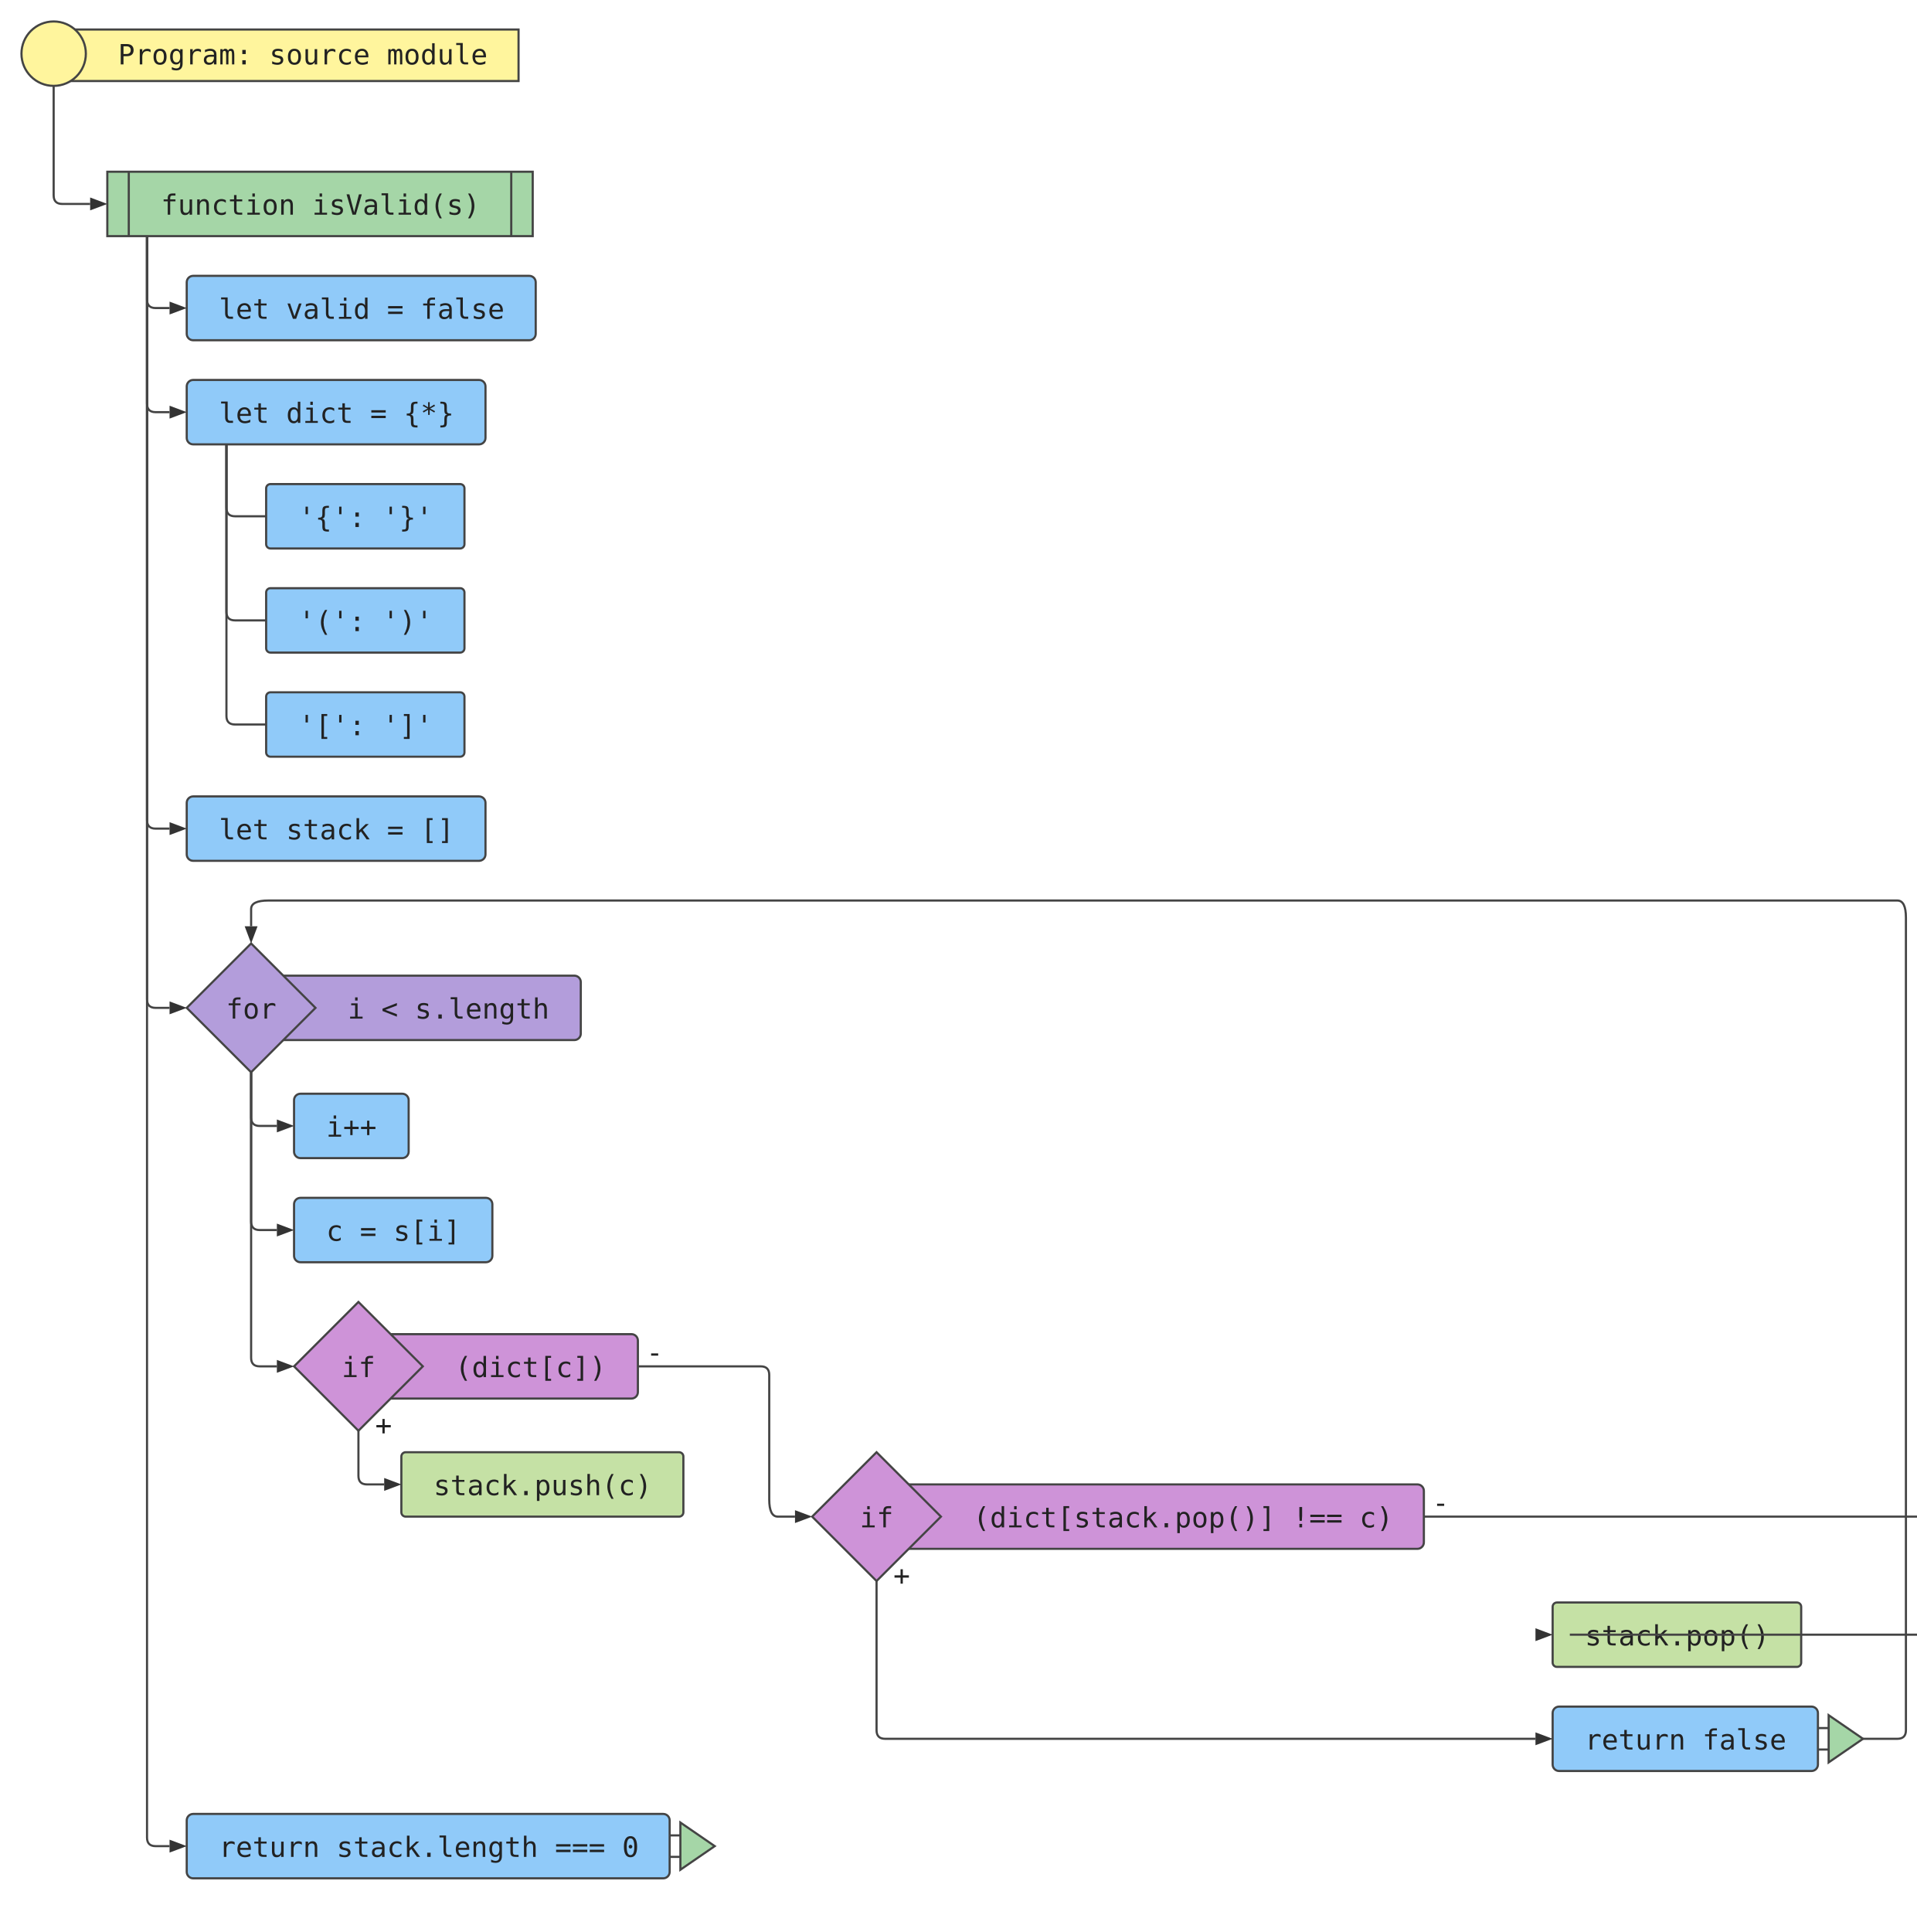
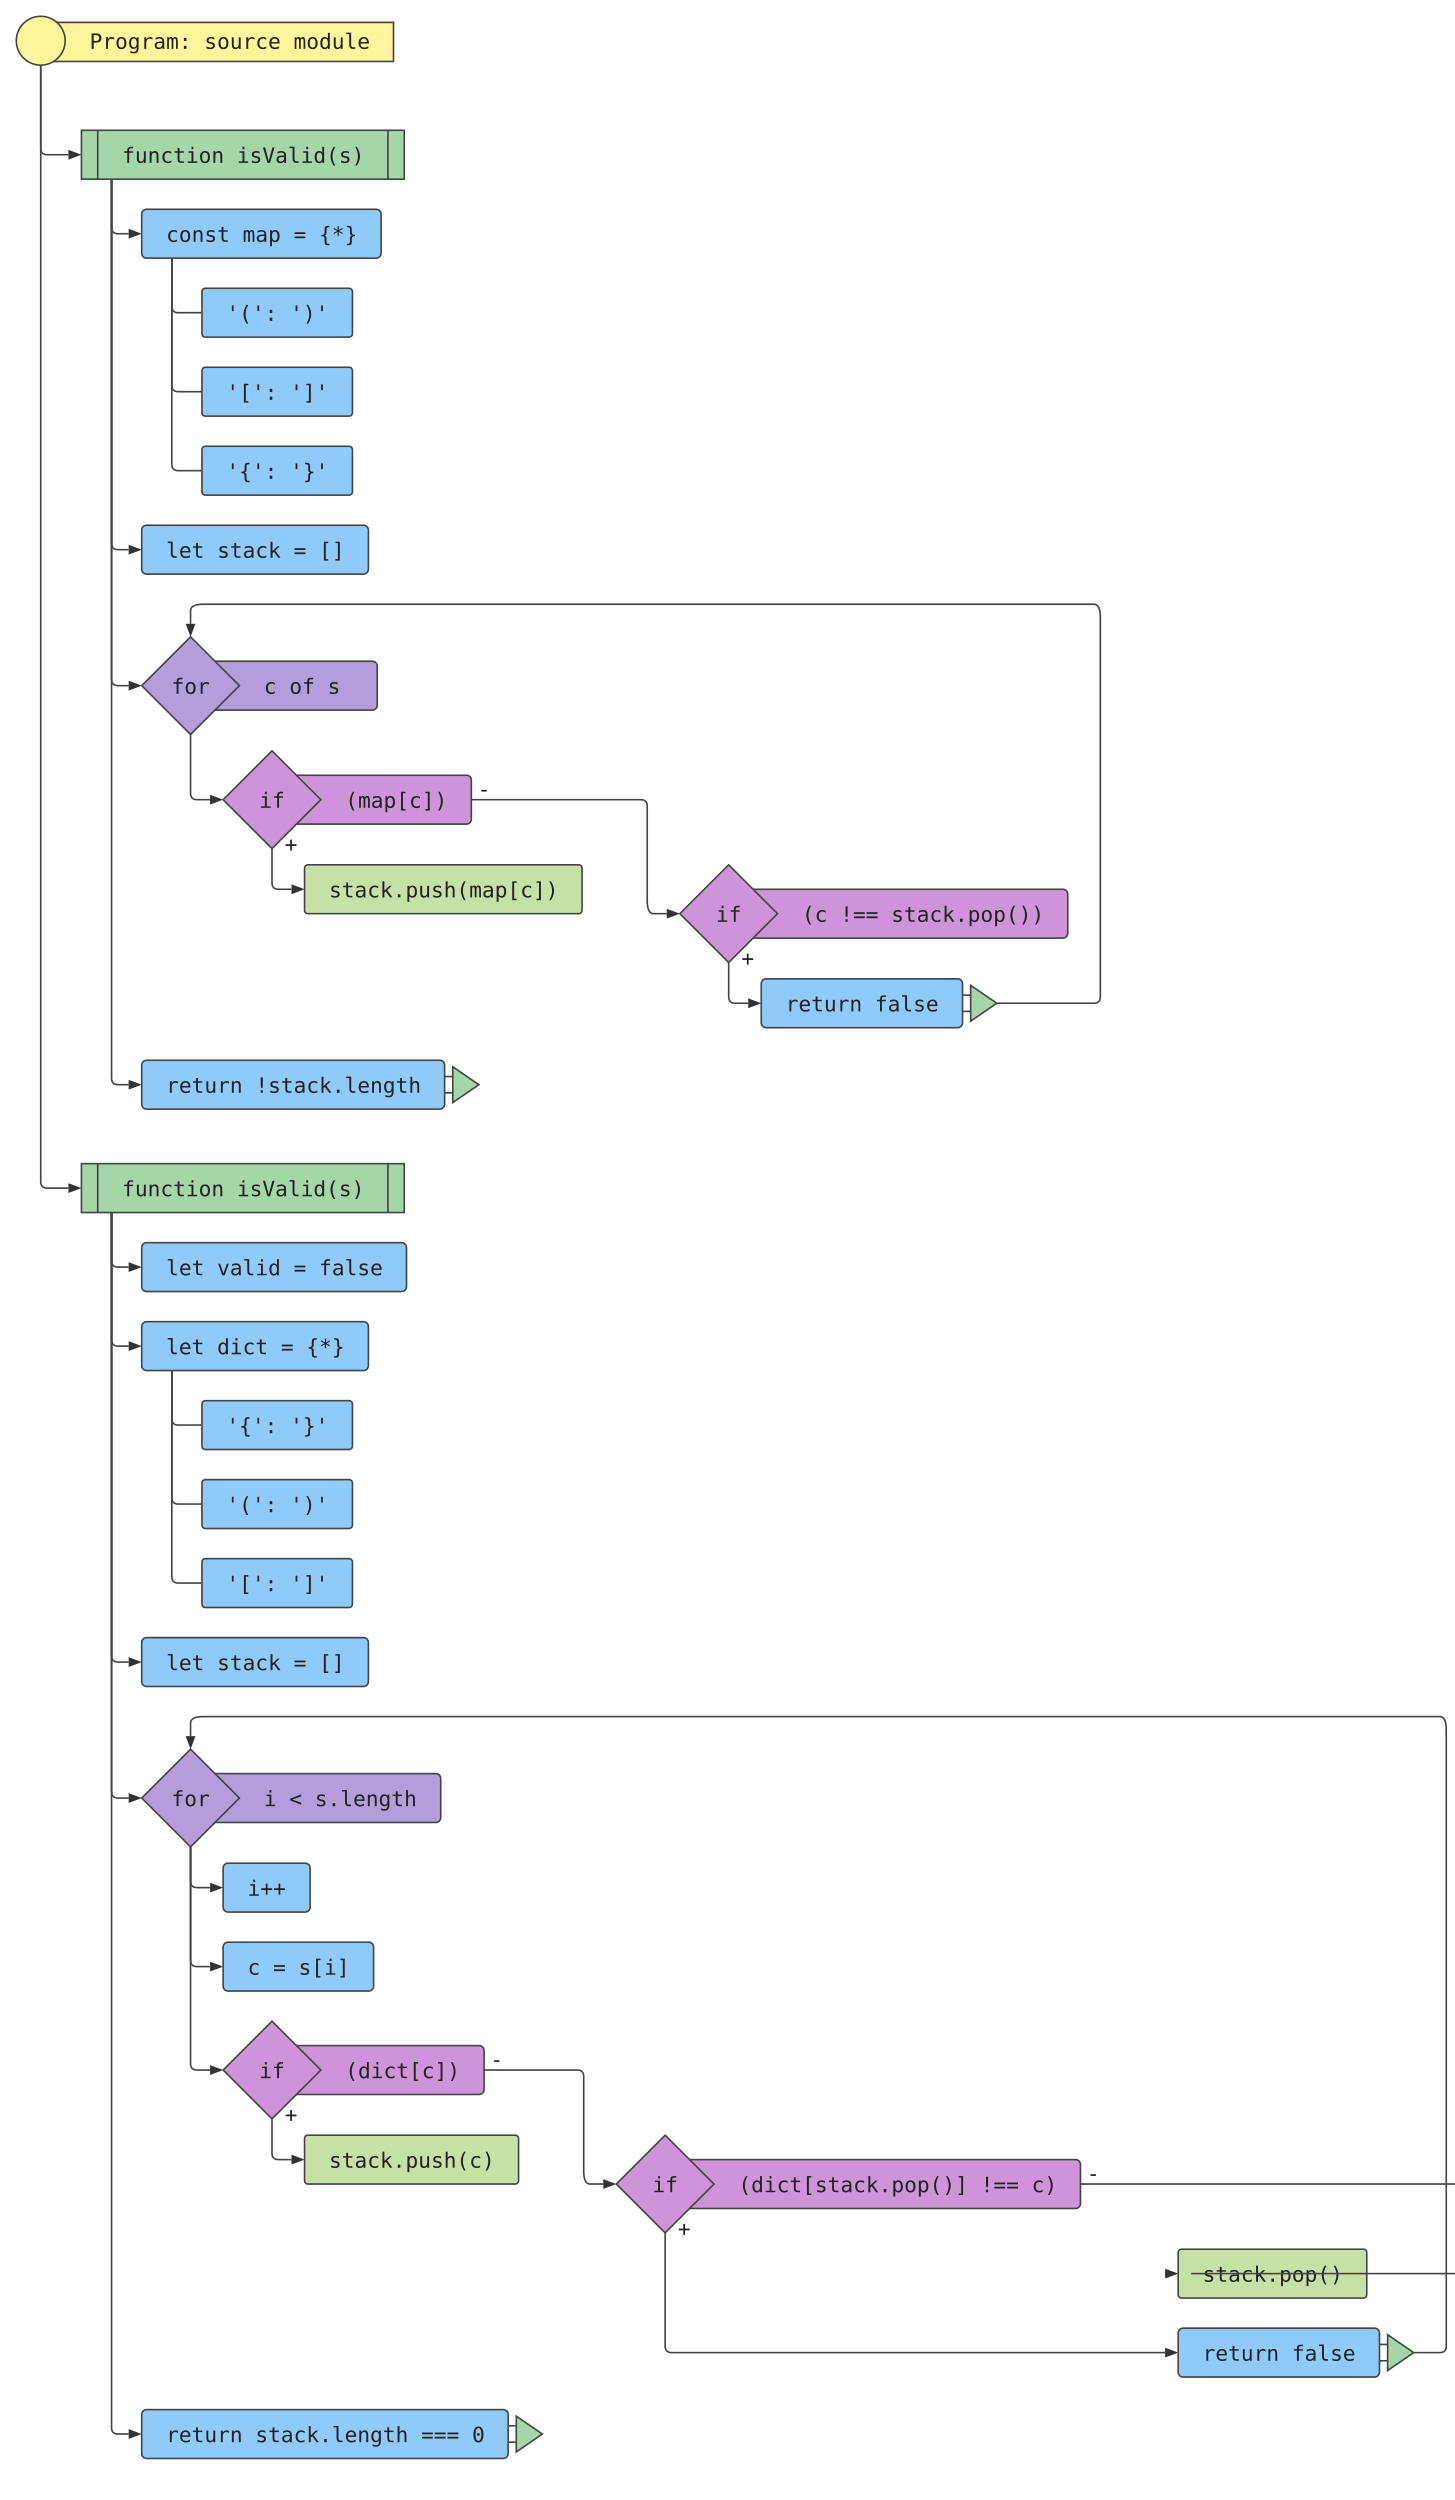
- <svg xmlns="http://www.w3.org/2000/svg" width="893" height="900">
+ <svg xmlns="http://www.w3.org/2000/svg" width="893" height="1535">
  <g>
    <rect x="50" y="80" width="198.2" height="30" style="fill:#a5d6a7; stroke:#444; stroke-width:1" />
    <line x1="60" y1="80" x2="60" y2="110" style="fill:#a5d6a7; stroke:#444; stroke-width:1" />
    <line x1="238.2" y1="80" x2="238.2" y2="110" style="fill:#a5d6a7; stroke:#444; stroke-width:1" />
    <text x="75" y="100" font-family="monospace" font-size="13" fill="#222">
      <tspan x="75" y="100">function isValid(s)</tspan>
    </text>
  </g>
  <g>
-     <rect x="87" y="128.5" width="162.6" height="30" rx="3" ry="3" style="fill:#90caf9; stroke:#444; stroke-width:1" />
+     <rect x="87" y="128.5" width="147" height="30" rx="3" ry="3" style="fill:#90caf9; stroke:#444; stroke-width:1" />
    <text x="102" y="148.5" font-family="monospace" font-size="13" fill="#222">
-       <tspan x="102" y="148.5">let valid = false</tspan>
-     </text>
-   </g>
-   <g>
-     <rect x="87" y="177" width="139.2" height="30" rx="3" ry="3" style="fill:#90caf9; stroke:#444; stroke-width:1" />
-     <text x="102" y="197" font-family="monospace" font-size="13" fill="#222">
-       <tspan x="102" y="197">let dict = {*}</tspan>
+       <tspan x="102" y="148.5">const map = {*}</tspan>
+     </text>
+   </g>
+   <g>
+     <rect x="124" y="177" width="92.4" height="30" rx="2" ry="2" style="fill:#90caf9; stroke:#444; stroke-width:1" />
+     <text x="139" y="197" font-family="monospace" font-size="13" fill="#222">
+       <tspan x="139" y="197">'(': ')'</tspan>
    </text>
  </g>
  <g>
    <rect x="124" y="225.5" width="92.4" height="30" rx="2" ry="2" style="fill:#90caf9; stroke:#444; stroke-width:1" />
    <text x="139" y="245.5" font-family="monospace" font-size="13" fill="#222">
-       <tspan x="139" y="245.5">'{': '}'</tspan>
+       <tspan x="139" y="245.5">'[': ']'</tspan>
    </text>
  </g>
  <g>
    <rect x="124" y="274" width="92.4" height="30" rx="2" ry="2" style="fill:#90caf9; stroke:#444; stroke-width:1" />
    <text x="139" y="294" font-family="monospace" font-size="13" fill="#222">
-       <tspan x="139" y="294">'(': ')'</tspan>
-     </text>
-   </g>
-   <g>
-     <rect x="124" y="322.5" width="92.4" height="30" rx="2" ry="2" style="fill:#90caf9; stroke:#444; stroke-width:1" />
-     <text x="139" y="342.5" font-family="monospace" font-size="13" fill="#222">
-       <tspan x="139" y="342.5">'[': ']'</tspan>
-     </text>
-   </g>
-   <g>
-     <rect x="87" y="371" width="139.2" height="30" rx="3" ry="3" style="fill:#90caf9; stroke:#444; stroke-width:1" />
-     <text x="102" y="391" font-family="monospace" font-size="13" fill="#222">
-       <tspan x="102" y="391">let stack = []</tspan>
-     </text>
-   </g>
-   <g>
-     <rect x="117" y="454.5" width="153.6" height="30" rx="3" ry="3" style="fill:#b39ddb; stroke:#444; stroke-width:1" />
-     <polygon points="87,469.5 117,439.5 147,469.5 117,499.5" style="fill:#b39ddb; stroke:#444; stroke-width:1" />
-     <text x="162" y="474.5" font-family="monospace" font-size="13" fill="#222">
-       <tspan x="162" y="474.5">i &lt; s.length</tspan>
-     </text>
-     <text x="105.3" y="474.5" font-family="monospace" font-size="13" fill="#222">for</text>
-   </g>
-   <g>
-     <rect x="137" y="509.5" width="53.4" height="30" rx="3" ry="3" style="fill:#90caf9; stroke:#444; stroke-width:1" />
-     <text x="152" y="529.5" font-family="monospace" font-size="13" fill="#222">
-       <tspan x="152" y="529.5">i++</tspan>
-     </text>
-   </g>
-   <g>
-     <rect x="137" y="558" width="92.4" height="30" rx="3" ry="3" style="fill:#90caf9; stroke:#444; stroke-width:1" />
-     <text x="152" y="578" font-family="monospace" font-size="13" fill="#222">
-       <tspan x="152" y="578">c = s[i]</tspan>
-     </text>
-   </g>
-   <g>
-     <rect x="167" y="621.5" width="130.2" height="30" rx="3" ry="3" style="fill:#ce93d8; stroke:#444; stroke-width:1" />
-     <polygon points="137,636.5 167,606.5 197,636.5 167,666.5" style="fill:#ce93d8; stroke:#444; stroke-width:1" />
-     <text x="212" y="641.5" font-family="monospace" font-size="13" fill="#222">
-       <tspan x="212" y="641.5">(dict[c])</tspan>
-     </text>
-     <text x="159.2" y="641.5" font-family="monospace" font-size="13" fill="#222">if</text>
-     <text x="174.8" y="668.45" font-family="monospace" font-size="13" fill="#222">+</text>
-     <text x="301.1" y="634.55" font-family="monospace" font-size="13" fill="#222">-</text>
-   </g>
-   <g>
-     <rect x="187" y="676.5" width="131.4" height="30" rx="2" ry="2" style="fill:#C5E1A5; stroke:#444; stroke-width:1" />
-     <text x="202" y="696.5" font-family="monospace" font-size="13" fill="#222">
-       <tspan x="202" y="696.5">stack.push(c)</tspan>
-     </text>
-   </g>
-   <g>
-     <rect x="408.4" y="691.5" width="255" height="30" rx="3" ry="3" style="fill:#ce93d8; stroke:#444; stroke-width:1" />
-     <polygon points="378.4,706.5 408.4,676.5 438.4,706.5 408.4,736.5" style="fill:#ce93d8; stroke:#444; stroke-width:1" />
-     <text x="453.4" y="711.5" font-family="monospace" font-size="13" fill="#222">
-       <tspan x="453.4" y="711.5">(dict[stack.pop()] !== c)</tspan>
-     </text>
-     <text x="400.6" y="711.5" font-family="monospace" font-size="13" fill="#222">if</text>
-     <text x="416.2" y="738.45" font-family="monospace" font-size="13" fill="#222">+</text>
-     <text x="667.3" y="704.55" font-family="monospace" font-size="13" fill="#222">-</text>
-   </g>
-   <g>
-     <rect x="723.4" y="746.5" width="115.8" height="30" rx="2" ry="2" style="fill:#C5E1A5; stroke:#444; stroke-width:1" />
-     <text x="738.4" y="766.5" font-family="monospace" font-size="13" fill="#222">
-       <tspan x="738.4" y="766.5">stack.pop()</tspan>
-     </text>
-   </g>
-   <g>
-     <rect x="723.4" y="795" width="123.6" height="30" rx="3" ry="3" style="fill:#90caf9; stroke:#444; stroke-width:1" />
-     <line x1="847" y1="805" x2="852" y2="805" style="fill:#a5d6a7; stroke:#444; stroke-width:1" />
-     <line x1="847" y1="815" x2="852" y2="815" style="fill:#a5d6a7; stroke:#444; stroke-width:1" />
-     <path d="M852, 799 L868, 810 L852, 821 Z" fill="#a5d6a7" stroke="#444" stroke-width="1" />
-     <text x="738.4" y="815" font-family="monospace" font-size="13" fill="#222">
-       <tspan x="738.4" y="815">return false</tspan>
-     </text>
-   </g>
-   <g>
-     <rect x="87" y="845" width="225" height="30" rx="3" ry="3" style="fill:#90caf9; stroke:#444; stroke-width:1" />
-     <line x1="312" y1="855" x2="317" y2="855" style="fill:#a5d6a7; stroke:#444; stroke-width:1" />
-     <line x1="312" y1="865" x2="317" y2="865" style="fill:#a5d6a7; stroke:#444; stroke-width:1" />
-     <path d="M317, 849 L333, 860 L317, 871 Z" fill="#a5d6a7" stroke="#444" stroke-width="1" />
-     <text x="102" y="865" font-family="monospace" font-size="13" fill="#222">
-       <tspan x="102" y="865">return stack.length === 0</tspan>
+       <tspan x="139" y="294">'{': '}'</tspan>
+     </text>
+   </g>
+   <g>
+     <rect x="87" y="322.5" width="139.2" height="30" rx="3" ry="3" style="fill:#90caf9; stroke:#444; stroke-width:1" />
+     <text x="102" y="342.5" font-family="monospace" font-size="13" fill="#222">
+       <tspan x="102" y="342.5">let stack = []</tspan>
+     </text>
+   </g>
+   <g>
+     <rect x="117" y="406" width="114.6" height="30" rx="3" ry="3" style="fill:#b39ddb; stroke:#444; stroke-width:1" />
+     <polygon points="87,421 117,391 147,421 117,451" style="fill:#b39ddb; stroke:#444; stroke-width:1" />
+     <text x="162" y="426" font-family="monospace" font-size="13" fill="#222">
+       <tspan x="162" y="426"> c of s</tspan>
+     </text>
+     <text x="105.3" y="426" font-family="monospace" font-size="13" fill="#222">for</text>
+   </g>
+   <g>
+     <rect x="167" y="476" width="122.4" height="30" rx="3" ry="3" style="fill:#ce93d8; stroke:#444; stroke-width:1" />
+     <polygon points="137,491 167,461 197,491 167,521" style="fill:#ce93d8; stroke:#444; stroke-width:1" />
+     <text x="212" y="496" font-family="monospace" font-size="13" fill="#222">
+       <tspan x="212" y="496">(map[c])</tspan>
+     </text>
+     <text x="159.2" y="496" font-family="monospace" font-size="13" fill="#222">if</text>
+     <text x="174.8" y="522.95" font-family="monospace" font-size="13" fill="#222">+</text>
+     <text x="293.3" y="489.05" font-family="monospace" font-size="13" fill="#222">-</text>
+   </g>
+   <g>
+     <rect x="187" y="531" width="170.4" height="30" rx="2" ry="2" style="fill:#C5E1A5; stroke:#444; stroke-width:1" />
+     <text x="202" y="551" font-family="monospace" font-size="13" fill="#222">
+       <tspan x="202" y="551">stack.push(map[c])</tspan>
+     </text>
+   </g>
+   <g>
+     <rect x="447.4" y="546" width="208.2" height="30" rx="3" ry="3" style="fill:#ce93d8; stroke:#444; stroke-width:1" />
+     <polygon points="417.4,561 447.4,531 477.4,561 447.4,591" style="fill:#ce93d8; stroke:#444; stroke-width:1" />
+     <text x="492.4" y="566" font-family="monospace" font-size="13" fill="#222">
+       <tspan x="492.4" y="566">(c !== stack.pop())</tspan>
+     </text>
+     <text x="439.6" y="566" font-family="monospace" font-size="13" fill="#222">if</text>
+     <text x="455.2" y="592.95" font-family="monospace" font-size="13" fill="#222">+</text>
+   </g>
+   <g>
+     <rect x="467.4" y="601" width="123.6" height="30" rx="3" ry="3" style="fill:#90caf9; stroke:#444; stroke-width:1" />
+     <line x1="591" y1="611" x2="596" y2="611" style="fill:#a5d6a7; stroke:#444; stroke-width:1" />
+     <line x1="591" y1="621" x2="596" y2="621" style="fill:#a5d6a7; stroke:#444; stroke-width:1" />
+     <path d="M596, 605 L612, 616 L596, 627 Z" fill="#a5d6a7" stroke="#444" stroke-width="1" />
+     <text x="482.4" y="621" font-family="monospace" font-size="13" fill="#222">
+       <tspan x="482.4" y="621">return false</tspan>
+     </text>
+   </g>
+   <g>
+     <rect x="87" y="651" width="186" height="30" rx="3" ry="3" style="fill:#90caf9; stroke:#444; stroke-width:1" />
+     <line x1="273" y1="661" x2="278" y2="661" style="fill:#a5d6a7; stroke:#444; stroke-width:1" />
+     <line x1="273" y1="671" x2="278" y2="671" style="fill:#a5d6a7; stroke:#444; stroke-width:1" />
+     <path d="M278, 655 L294, 666 L278, 677 Z" fill="#a5d6a7" stroke="#444" stroke-width="1" />
+     <text x="102" y="671" font-family="monospace" font-size="13" fill="#222">
+       <tspan x="102" y="671">return !stack.length</tspan>
+     </text>
+   </g>
+   <g>
+     <rect x="50" y="714.5" width="198.2" height="30" style="fill:#a5d6a7; stroke:#444; stroke-width:1" />
+     <line x1="60" y1="714.5" x2="60" y2="744.5" style="fill:#a5d6a7; stroke:#444; stroke-width:1" />
+     <line x1="238.2" y1="714.5" x2="238.2" y2="744.5" style="fill:#a5d6a7; stroke:#444; stroke-width:1" />
+     <text x="75" y="734.5" font-family="monospace" font-size="13" fill="#222">
+       <tspan x="75" y="734.5">function isValid(s)</tspan>
+     </text>
+   </g>
+   <g>
+     <rect x="87" y="763" width="162.6" height="30" rx="3" ry="3" style="fill:#90caf9; stroke:#444; stroke-width:1" />
+     <text x="102" y="783" font-family="monospace" font-size="13" fill="#222">
+       <tspan x="102" y="783">let valid = false</tspan>
+     </text>
+   </g>
+   <g>
+     <rect x="87" y="811.5" width="139.2" height="30" rx="3" ry="3" style="fill:#90caf9; stroke:#444; stroke-width:1" />
+     <text x="102" y="831.5" font-family="monospace" font-size="13" fill="#222">
+       <tspan x="102" y="831.5">let dict = {*}</tspan>
+     </text>
+   </g>
+   <g>
+     <rect x="124" y="860" width="92.4" height="30" rx="2" ry="2" style="fill:#90caf9; stroke:#444; stroke-width:1" />
+     <text x="139" y="880" font-family="monospace" font-size="13" fill="#222">
+       <tspan x="139" y="880">'{': '}'</tspan>
+     </text>
+   </g>
+   <g>
+     <rect x="124" y="908.5" width="92.4" height="30" rx="2" ry="2" style="fill:#90caf9; stroke:#444; stroke-width:1" />
+     <text x="139" y="928.5" font-family="monospace" font-size="13" fill="#222">
+       <tspan x="139" y="928.5">'(': ')'</tspan>
+     </text>
+   </g>
+   <g>
+     <rect x="124" y="957" width="92.4" height="30" rx="2" ry="2" style="fill:#90caf9; stroke:#444; stroke-width:1" />
+     <text x="139" y="977" font-family="monospace" font-size="13" fill="#222">
+       <tspan x="139" y="977">'[': ']'</tspan>
+     </text>
+   </g>
+   <g>
+     <rect x="87" y="1005.5" width="139.2" height="30" rx="3" ry="3" style="fill:#90caf9; stroke:#444; stroke-width:1" />
+     <text x="102" y="1025.5" font-family="monospace" font-size="13" fill="#222">
+       <tspan x="102" y="1025.5">let stack = []</tspan>
+     </text>
+   </g>
+   <g>
+     <rect x="117" y="1089" width="153.6" height="30" rx="3" ry="3" style="fill:#b39ddb; stroke:#444; stroke-width:1" />
+     <polygon points="87,1104 117,1074 147,1104 117,1134" style="fill:#b39ddb; stroke:#444; stroke-width:1" />
+     <text x="162" y="1109" font-family="monospace" font-size="13" fill="#222">
+       <tspan x="162" y="1109">i &lt; s.length</tspan>
+     </text>
+     <text x="105.3" y="1109" font-family="monospace" font-size="13" fill="#222">for</text>
+   </g>
+   <g>
+     <rect x="137" y="1144" width="53.4" height="30" rx="3" ry="3" style="fill:#90caf9; stroke:#444; stroke-width:1" />
+     <text x="152" y="1164" font-family="monospace" font-size="13" fill="#222">
+       <tspan x="152" y="1164">i++</tspan>
+     </text>
+   </g>
+   <g>
+     <rect x="137" y="1192.5" width="92.4" height="30" rx="3" ry="3" style="fill:#90caf9; stroke:#444; stroke-width:1" />
+     <text x="152" y="1212.5" font-family="monospace" font-size="13" fill="#222">
+       <tspan x="152" y="1212.5">c = s[i]</tspan>
+     </text>
+   </g>
+   <g>
+     <rect x="167" y="1256" width="130.2" height="30" rx="3" ry="3" style="fill:#ce93d8; stroke:#444; stroke-width:1" />
+     <polygon points="137,1271 167,1241 197,1271 167,1301" style="fill:#ce93d8; stroke:#444; stroke-width:1" />
+     <text x="212" y="1276" font-family="monospace" font-size="13" fill="#222">
+       <tspan x="212" y="1276">(dict[c])</tspan>
+     </text>
+     <text x="159.2" y="1276" font-family="monospace" font-size="13" fill="#222">if</text>
+     <text x="174.8" y="1302.95" font-family="monospace" font-size="13" fill="#222">+</text>
+     <text x="301.1" y="1269.05" font-family="monospace" font-size="13" fill="#222">-</text>
+   </g>
+   <g>
+     <rect x="187" y="1311" width="131.4" height="30" rx="2" ry="2" style="fill:#C5E1A5; stroke:#444; stroke-width:1" />
+     <text x="202" y="1331" font-family="monospace" font-size="13" fill="#222">
+       <tspan x="202" y="1331">stack.push(c)</tspan>
+     </text>
+   </g>
+   <g>
+     <rect x="408.4" y="1326" width="255" height="30" rx="3" ry="3" style="fill:#ce93d8; stroke:#444; stroke-width:1" />
+     <polygon points="378.4,1341 408.4,1311 438.4,1341 408.4,1371" style="fill:#ce93d8; stroke:#444; stroke-width:1" />
+     <text x="453.4" y="1346" font-family="monospace" font-size="13" fill="#222">
+       <tspan x="453.4" y="1346">(dict[stack.pop()] !== c)</tspan>
+     </text>
+     <text x="400.6" y="1346" font-family="monospace" font-size="13" fill="#222">if</text>
+     <text x="416.2" y="1372.95" font-family="monospace" font-size="13" fill="#222">+</text>
+     <text x="667.3" y="1339.05" font-family="monospace" font-size="13" fill="#222">-</text>
+   </g>
+   <g>
+     <rect x="723.4" y="1381" width="115.8" height="30" rx="2" ry="2" style="fill:#C5E1A5; stroke:#444; stroke-width:1" />
+     <text x="738.4" y="1401" font-family="monospace" font-size="13" fill="#222">
+       <tspan x="738.4" y="1401">stack.pop()</tspan>
+     </text>
+   </g>
+   <g>
+     <rect x="723.4" y="1429.5" width="123.6" height="30" rx="3" ry="3" style="fill:#90caf9; stroke:#444; stroke-width:1" />
+     <line x1="847" y1="1439.5" x2="852" y2="1439.5" style="fill:#a5d6a7; stroke:#444; stroke-width:1" />
+     <line x1="847" y1="1449.5" x2="852" y2="1449.5" style="fill:#a5d6a7; stroke:#444; stroke-width:1" />
+     <path d="M852, 1433.5 L868, 1444.5 L852, 1455.5 Z" fill="#a5d6a7" stroke="#444" stroke-width="1" />
+     <text x="738.4" y="1449.5" font-family="monospace" font-size="13" fill="#222">
+       <tspan x="738.4" y="1449.5">return false</tspan>
+     </text>
+   </g>
+   <g>
+     <rect x="87" y="1479.5" width="225" height="30" rx="3" ry="3" style="fill:#90caf9; stroke:#444; stroke-width:1" />
+     <line x1="312" y1="1489.5" x2="317" y2="1489.5" style="fill:#a5d6a7; stroke:#444; stroke-width:1" />
+     <line x1="312" y1="1499.5" x2="317" y2="1499.5" style="fill:#a5d6a7; stroke:#444; stroke-width:1" />
+     <path d="M317, 1483.5 L333, 1494.5 L317, 1505.5 Z" fill="#a5d6a7" stroke="#444" stroke-width="1" />
+     <text x="102" y="1499.5" font-family="monospace" font-size="13" fill="#222">
+       <tspan x="102" y="1499.5">return stack.length === 0</tspan>
    </text>
  </g>
  <g>
    <rect x="25" y="13.75" width="216.6" height="24" style="fill:#fff59d; stroke:#444; stroke-width:1" />
    <circle cx="25" cy="25" r="15" style="fill:#fff59d; stroke:#444; stroke-width:1" />
    <text x="55" y="30" font-family="monospace" font-size="13" fill="#222">
      <tspan x="55" y="30">Program: source module</tspan>
    </text>
  </g>
  <g>
    <path d="M25, 40 L25 91 Q25 95                 29 95                 L42 95 " style="fill:none; stroke:#444; stroke-width:1" />
    <path d="M42, 92 L50, 95 L42, 98 Z" fill="#333" />
  </g>
  <g>
    <path d="M68.5, 110 L68.5 139.5 Q68.5 143.5                 72.5 143.5                 L79 143.5 " style="fill:none; stroke:#444; stroke-width:1" />
    <path d="M79, 140.5 L87, 143.5 L79, 146.5 Z" fill="#333" />
  </g>
  <g>
-     <path d="M68.5, 110 L68.5 188 Q68.5 192                 72.5 192                 L79 192 " style="fill:none; stroke:#444; stroke-width:1" />
-     <path d="M79, 189 L87, 192 L79, 195 Z" fill="#333" />
-   </g>
-   <g>
-     <path d="M105.5, 207 L105.5 236.5 Q105.5 240.5                 109.5 240.5                 L124 240.5 " style="fill:none; stroke:#444; stroke-width:1" />
-                false
-             </g>
-   <g>
-     <path d="M105.5, 207 L105.5 285 Q105.5 289                 109.5 289                 L124 289 " style="fill:none; stroke:#444; stroke-width:1" />
-                false
-             </g>
-   <g>
-     <path d="M105.5, 207 L105.5 333.5 Q105.5 337.5                 109.5 337.5                 L124 337.5 " style="fill:none; stroke:#444; stroke-width:1" />
-                false
-             </g>
-   <g>
-     <path d="M68.5, 110 L68.5 382 Q68.5 386                 72.5 386                 L79 386 " style="fill:none; stroke:#444; stroke-width:1" />
-     <path d="M79, 383 L87, 386 L79, 389 Z" fill="#333" />
-   </g>
-   <g>
-     <path d="M68.5, 110 L68.5 465.5 Q68.5 469.5                 72.5 469.5                 L79 469.5 " style="fill:none; stroke:#444; stroke-width:1" />
-     <path d="M79, 466.5 L87, 469.5 L79, 472.5 Z" fill="#333" />
-   </g>
-   <g>
-     <path d="M117, 499.5 L117 520.5 Q117 524.5                 121 524.5                 L129 524.5 " style="fill:none; stroke:#444; stroke-width:1" />
-     <path d="M129, 521.5 L137, 524.5 L129, 527.5 Z" fill="#333" />
-   </g>
-   <g>
-     <path d="M117, 499.5 L117 569 Q117 573                 121 573                 L129 573 " style="fill:none; stroke:#444; stroke-width:1" />
-     <path d="M129, 570 L137, 573 L129, 576 Z" fill="#333" />
-   </g>
-   <g>
-     <path d="M117, 499.5 L117 632.5 Q117 636.5                 121 636.5                 L129 636.5 " style="fill:none; stroke:#444; stroke-width:1" />
-     <path d="M129, 633.5 L137, 636.5 L129, 639.5 Z" fill="#333" />
-   </g>
-   <g>
-     <path d="M167, 666.5 L167 687.5 Q167 691.5                 171 691.5                 L179 691.5 " style="fill:none; stroke:#444; stroke-width:1" />
-     <path d="M179, 688.5 L187, 691.5 L179, 694.5 Z" fill="#333" />
-   </g>
-   <g>
-     <path d="M297.2, 636.5 L354.4 636.5  Q358.4 636.5                 358.4 640.5                 L358.4 698.5 Q358.4 706.5                 362.4 706.5                 L370.4 706.5 " style="fill:none; stroke:#444; stroke-width:1" />
-     <path d="M370.4, 703.5 L378.4, 706.5 L370.4, 709.5 Z" fill="#333" />
-   </g>
-   <g>
-     <path d="M663.4, 706.5 L904 706.5  Q908 706.5                 908 710.5                 L908 753.5 Q908 761.5                 904 761.5                 L731.4 761.5 " style="fill:none; stroke:#444; stroke-width:1" />
-     <path d="M715.4, 758.5 L723.4, 761.5 L715.4, 764.5 Z" fill="#333" />
-   </g>
-   <g>
-     <path d="M408.4, 736.5 L408.4 806 Q408.4 810                 412.4 810                 L715.4 810 " style="fill:none; stroke:#444; stroke-width:1" />
-     <path d="M715.4, 807 L723.4, 810 L715.4, 813 Z" fill="#333" />
-   </g>
-   <g>
-     <path d="M868, 810 L884 810  Q888 810                 888 806                 L888 427.5 Q888 419.5                 884 419.5                 L125 419.5  Q117 419.5                 117 423.5                 L117 431.5" style="fill:none; stroke:#444; stroke-width:1" />
-     <path d="M114, 431.5 L117, 439.5 L120, 431.5 Z" fill="#333" />
-   </g>
-   <g>
-     <path d="M68.5, 110 L68.5 856 Q68.5 860                 72.5 860                 L79 860 " style="fill:none; stroke:#444; stroke-width:1" />
-     <path d="M79, 857 L87, 860 L79, 863 Z" fill="#333" />
+     <path d="M105.5, 158.5 L105.5 188 Q105.5 192                 109.5 192                 L124 192 " style="fill:none; stroke:#444; stroke-width:1" />
+                false
+             </g>
+   <g>
+     <path d="M105.5, 158.5 L105.5 236.5 Q105.5 240.5                 109.5 240.5                 L124 240.5 " style="fill:none; stroke:#444; stroke-width:1" />
+                false
+             </g>
+   <g>
+     <path d="M105.5, 158.5 L105.5 285 Q105.5 289                 109.5 289                 L124 289 " style="fill:none; stroke:#444; stroke-width:1" />
+                false
+             </g>
+   <g>
+     <path d="M68.5, 110 L68.5 333.5 Q68.5 337.5                 72.5 337.5                 L79 337.5 " style="fill:none; stroke:#444; stroke-width:1" />
+     <path d="M79, 334.5 L87, 337.5 L79, 340.5 Z" fill="#333" />
+   </g>
+   <g>
+     <path d="M68.5, 110 L68.5 417 Q68.5 421                 72.5 421                 L79 421 " style="fill:none; stroke:#444; stroke-width:1" />
+     <path d="M79, 418 L87, 421 L79, 424 Z" fill="#333" />
+   </g>
+   <g>
+     <path d="M117, 451 L117 487 Q117 491                 121 491                 L129 491 " style="fill:none; stroke:#444; stroke-width:1" />
+     <path d="M129, 488 L137, 491 L129, 494 Z" fill="#333" />
+   </g>
+   <g>
+     <path d="M167, 521 L167 542 Q167 546                 171 546                 L179 546 " style="fill:none; stroke:#444; stroke-width:1" />
+     <path d="M179, 543 L187, 546 L179, 549 Z" fill="#333" />
+   </g>
+   <g>
+     <path d="M289.4, 491 L393.4 491  Q397.4 491                 397.4 495                 L397.4 553 Q397.4 561                 401.4 561                 L409.4 561 " style="fill:none; stroke:#444; stroke-width:1" />
+     <path d="M409.4, 558 L417.4, 561 L409.4, 564 Z" fill="#333" />
+   </g>
+   <g>
+     <path d="M447.4, 591 L447.4 612 Q447.4 616                 451.4 616                 L459.4 616 " style="fill:none; stroke:#444; stroke-width:1" />
+     <path d="M459.4, 613 L467.4, 616 L459.4, 619 Z" fill="#333" />
+   </g>
+   <g>
+     <path d="M612, 616 L671.6 616  Q675.6 616                 675.6 612                 L675.6 379 Q675.6 371                 671.6 371                 L125 371  Q117 371                 117 375                 L117 383" style="fill:none; stroke:#444; stroke-width:1" />
+     <path d="M114, 383 L117, 391 L120, 383 Z" fill="#333" />
+   </g>
+   <g>
+     <path d="M68.5, 110 L68.5 662 Q68.5 666                 72.5 666                 L79 666 " style="fill:none; stroke:#444; stroke-width:1" />
+     <path d="M79, 663 L87, 666 L79, 669 Z" fill="#333" />
+   </g>
+   <g>
+     <path d="M25, 40 L25 725.5 Q25 729.5                 29 729.5                 L42 729.5 " style="fill:none; stroke:#444; stroke-width:1" />
+     <path d="M42, 726.5 L50, 729.5 L42, 732.5 Z" fill="#333" />
+   </g>
+   <g>
+     <path d="M68.5, 744.5 L68.5 774 Q68.5 778                 72.5 778                 L79 778 " style="fill:none; stroke:#444; stroke-width:1" />
+     <path d="M79, 775 L87, 778 L79, 781 Z" fill="#333" />
+   </g>
+   <g>
+     <path d="M68.5, 744.5 L68.5 822.5 Q68.5 826.5                 72.5 826.5                 L79 826.5 " style="fill:none; stroke:#444; stroke-width:1" />
+     <path d="M79, 823.5 L87, 826.5 L79, 829.5 Z" fill="#333" />
+   </g>
+   <g>
+     <path d="M105.5, 841.5 L105.5 871 Q105.5 875                 109.5 875                 L124 875 " style="fill:none; stroke:#444; stroke-width:1" />
+                false
+             </g>
+   <g>
+     <path d="M105.5, 841.5 L105.5 919.5 Q105.5 923.5                 109.5 923.5                 L124 923.5 " style="fill:none; stroke:#444; stroke-width:1" />
+                false
+             </g>
+   <g>
+     <path d="M105.5, 841.5 L105.5 968 Q105.5 972                 109.5 972                 L124 972 " style="fill:none; stroke:#444; stroke-width:1" />
+                false
+             </g>
+   <g>
+     <path d="M68.5, 744.5 L68.5 1016.5 Q68.5 1020.5                 72.5 1020.5                 L79 1020.5 " style="fill:none; stroke:#444; stroke-width:1" />
+     <path d="M79, 1017.5 L87, 1020.5 L79, 1023.5 Z" fill="#333" />
+   </g>
+   <g>
+     <path d="M68.5, 744.5 L68.5 1100 Q68.5 1104                 72.5 1104                 L79 1104 " style="fill:none; stroke:#444; stroke-width:1" />
+     <path d="M79, 1101 L87, 1104 L79, 1107 Z" fill="#333" />
+   </g>
+   <g>
+     <path d="M117, 1134 L117 1155 Q117 1159                 121 1159                 L129 1159 " style="fill:none; stroke:#444; stroke-width:1" />
+     <path d="M129, 1156 L137, 1159 L129, 1162 Z" fill="#333" />
+   </g>
+   <g>
+     <path d="M117, 1134 L117 1203.5 Q117 1207.5                 121 1207.5                 L129 1207.5 " style="fill:none; stroke:#444; stroke-width:1" />
+     <path d="M129, 1204.5 L137, 1207.5 L129, 1210.5 Z" fill="#333" />
+   </g>
+   <g>
+     <path d="M117, 1134 L117 1267 Q117 1271                 121 1271                 L129 1271 " style="fill:none; stroke:#444; stroke-width:1" />
+     <path d="M129, 1268 L137, 1271 L129, 1274 Z" fill="#333" />
+   </g>
+   <g>
+     <path d="M167, 1301 L167 1322 Q167 1326                 171 1326                 L179 1326 " style="fill:none; stroke:#444; stroke-width:1" />
+     <path d="M179, 1323 L187, 1326 L179, 1329 Z" fill="#333" />
+   </g>
+   <g>
+     <path d="M297.2, 1271 L354.4 1271  Q358.4 1271                 358.4 1275                 L358.4 1333 Q358.4 1341                 362.4 1341                 L370.4 1341 " style="fill:none; stroke:#444; stroke-width:1" />
+     <path d="M370.4, 1338 L378.4, 1341 L370.4, 1344 Z" fill="#333" />
+   </g>
+   <g>
+     <path d="M663.4, 1341 L904 1341  Q908 1341                 908 1345                 L908 1388 Q908 1396                 904 1396                 L731.4 1396 " style="fill:none; stroke:#444; stroke-width:1" />
+     <path d="M715.4, 1393 L723.4, 1396 L715.4, 1399 Z" fill="#333" />
+   </g>
+   <g>
+     <path d="M408.4, 1371 L408.4 1440.5 Q408.4 1444.5                 412.4 1444.5                 L715.4 1444.5 " style="fill:none; stroke:#444; stroke-width:1" />
+     <path d="M715.4, 1441.5 L723.4, 1444.5 L715.4, 1447.5 Z" fill="#333" />
+   </g>
+   <g>
+     <path d="M868, 1444.5 L884 1444.5  Q888 1444.5                 888 1440.5                 L888 1062 Q888 1054                 884 1054                 L125 1054  Q117 1054                 117 1058                 L117 1066" style="fill:none; stroke:#444; stroke-width:1" />
+     <path d="M114, 1066 L117, 1074 L120, 1066 Z" fill="#333" />
+   </g>
+   <g>
+     <path d="M68.5, 744.5 L68.5 1490.5 Q68.5 1494.5                 72.5 1494.5                 L79 1494.5 " style="fill:none; stroke:#444; stroke-width:1" />
+     <path d="M79, 1491.5 L87, 1494.5 L79, 1497.5 Z" fill="#333" />
  </g>
</svg>
